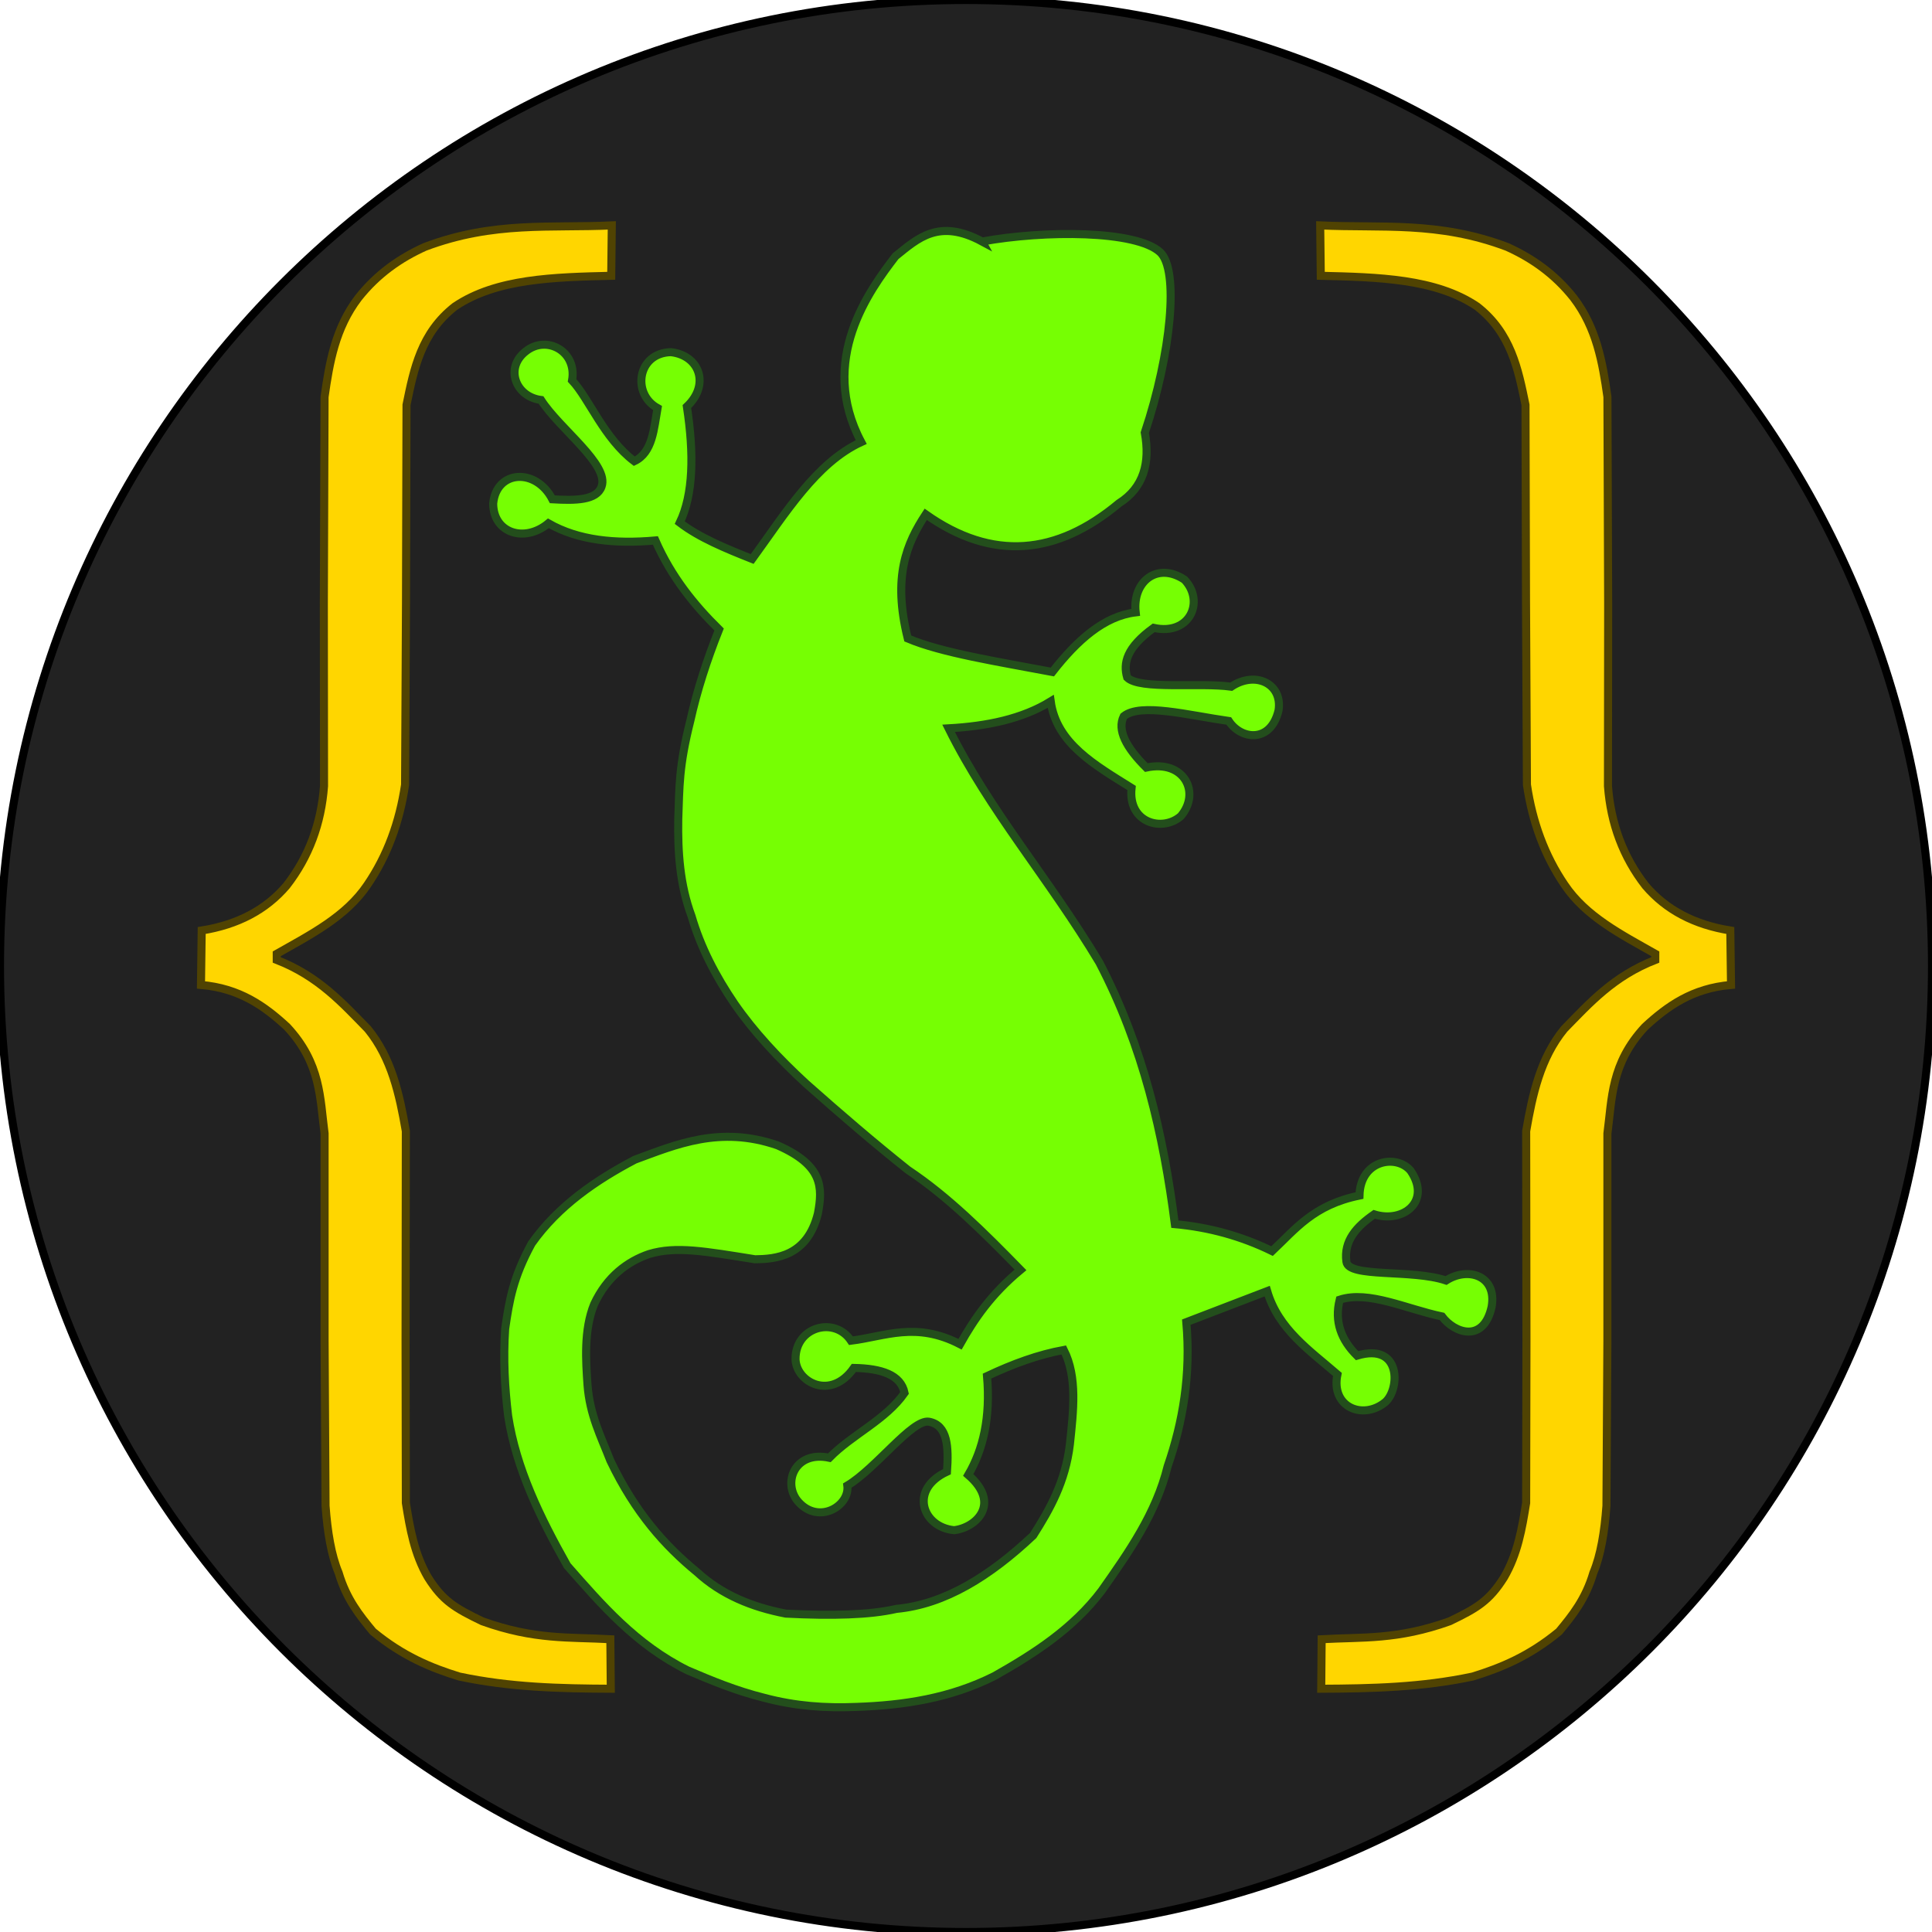
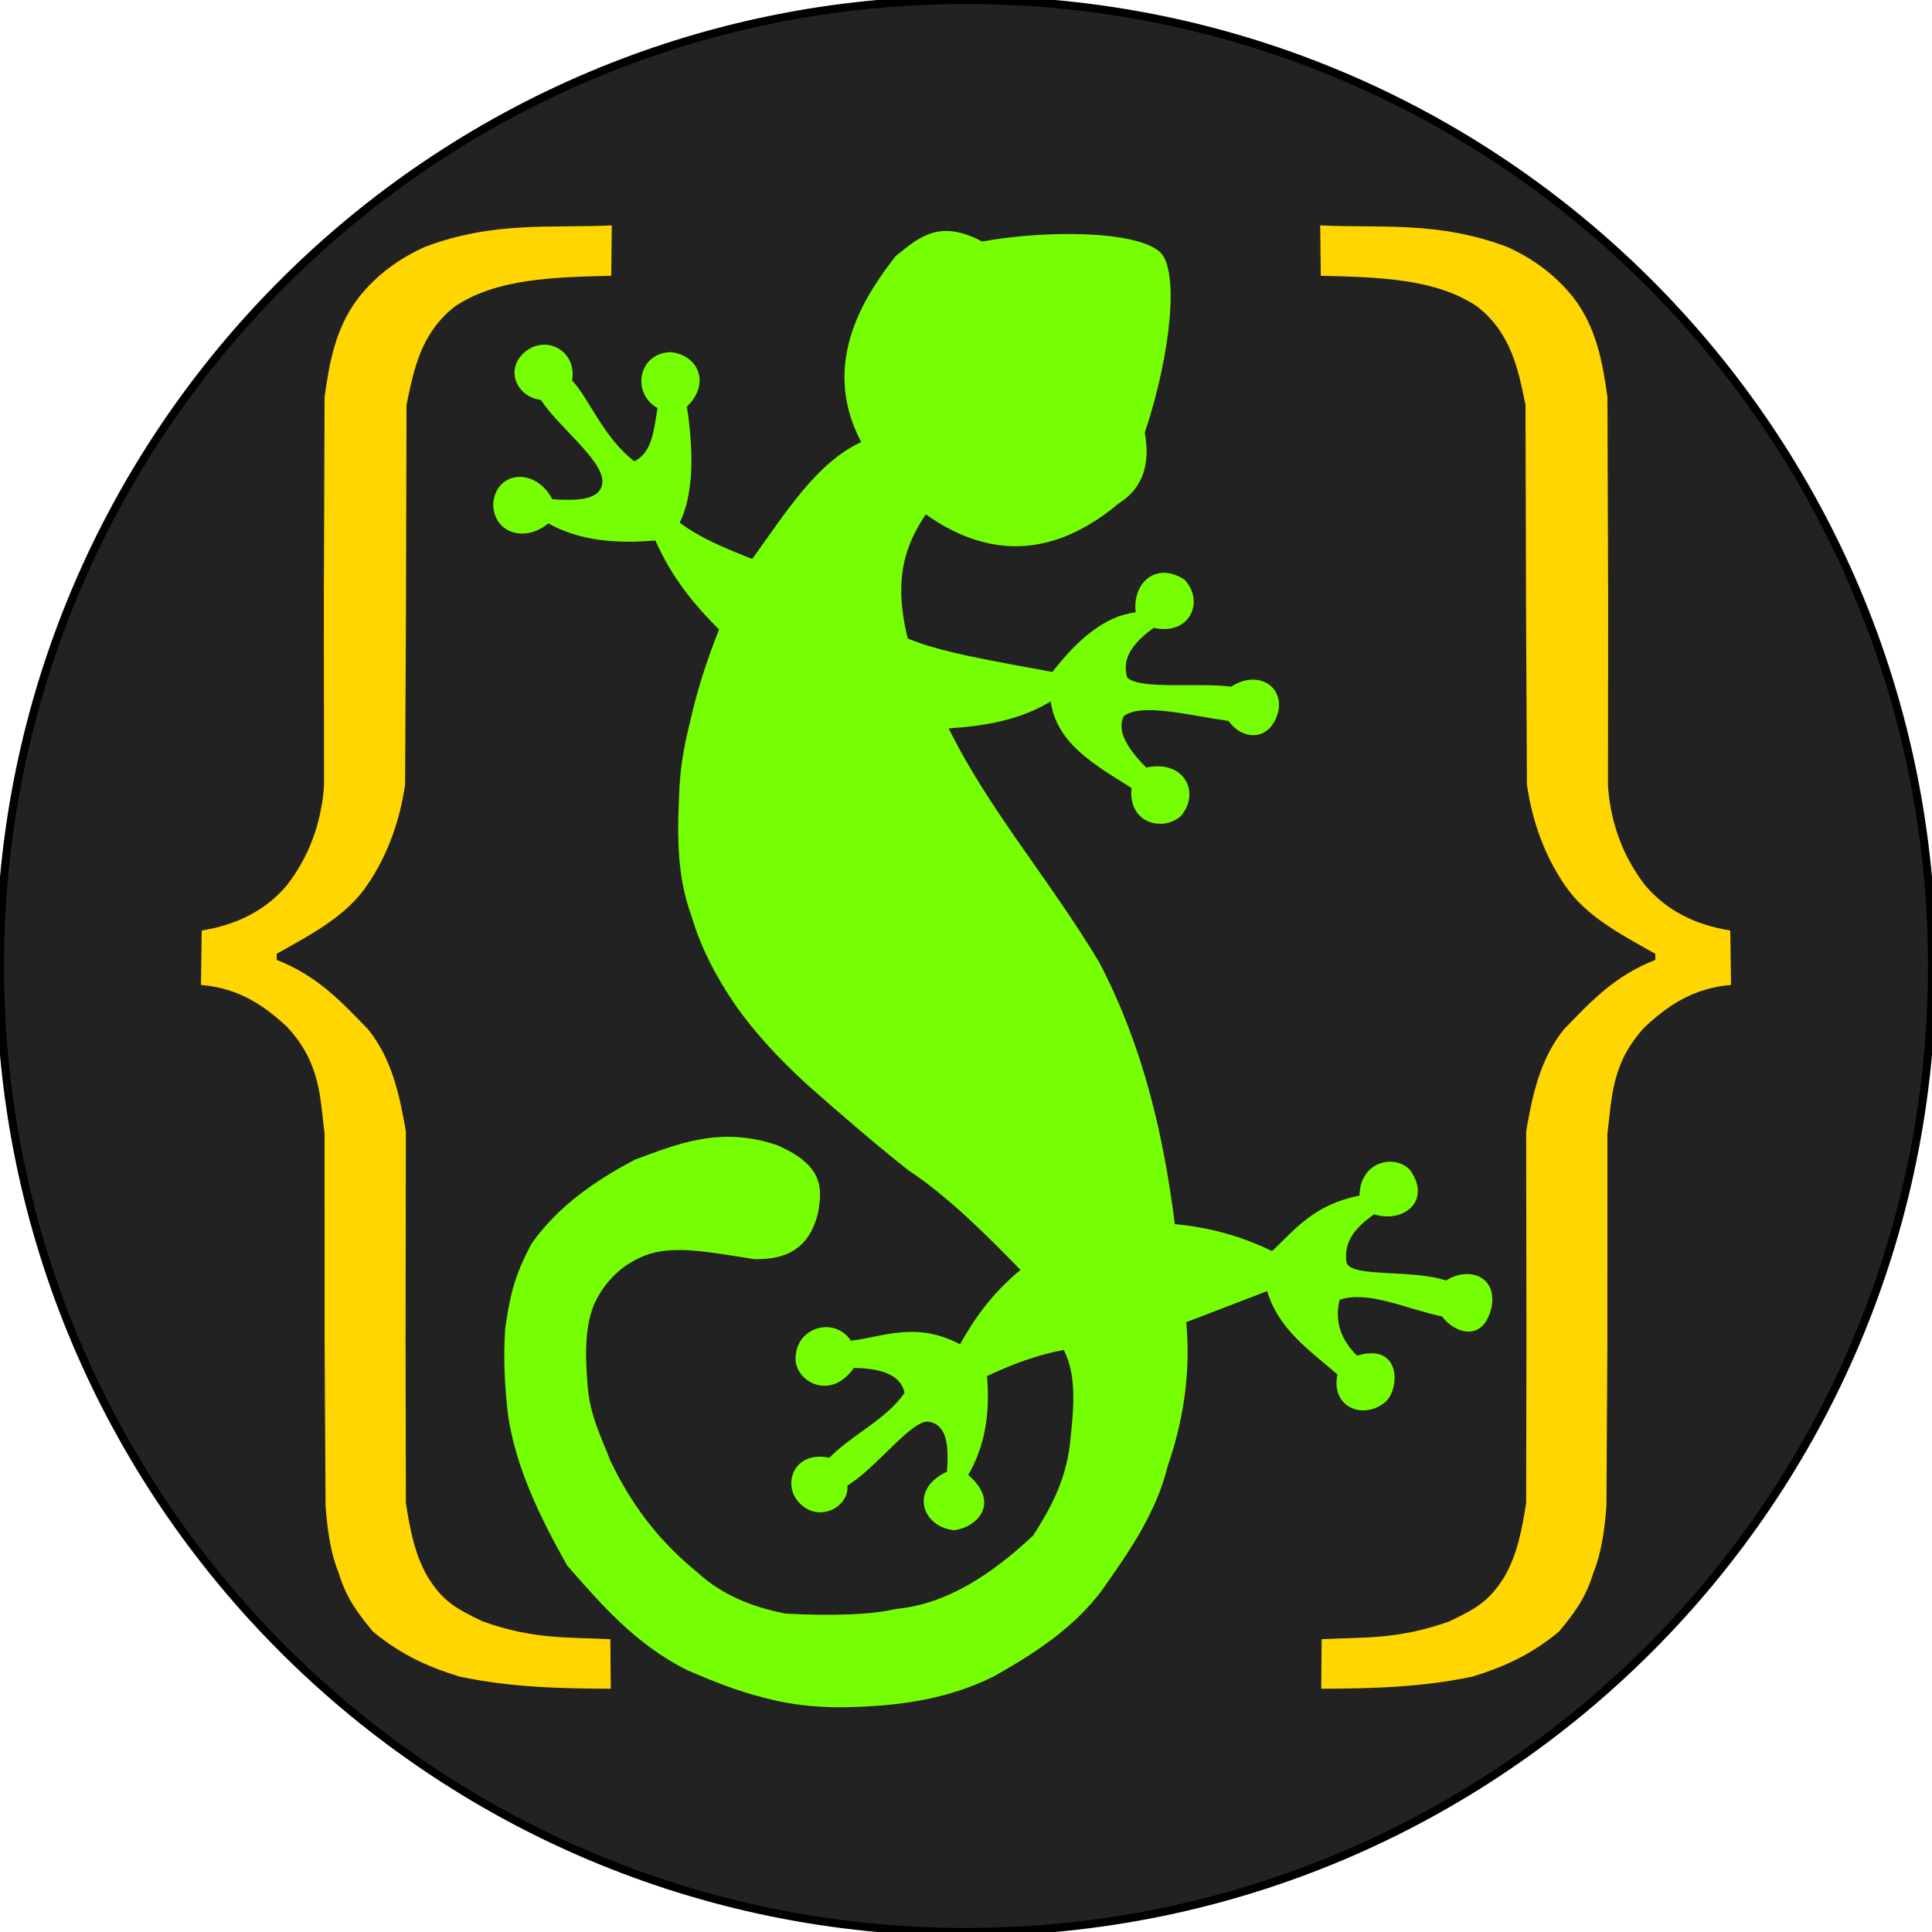
<svg xmlns="http://www.w3.org/2000/svg" viewBox="0 0 120 120">
  <g>
    <circle cx="60" cy="60" r="60" fill="#222" stroke="black" stroke-width="0.5px" />
-     <path fill="#76ff03" stroke="#234e1c" stroke-width="0.5px" d="m 61,15 c 3.879,-0.705 9.559,-0.702 11.053,0.661 1.196,1.091 0.69,6.308 -0.948,11.21 0.339,1.857 -0.054,3.411 -1.607,4.39 -3.868,3.232 -7.861,3.608 -11.999,0.685 -1.176,1.792 -2.076,3.851 -1.116,7.712 2.103,0.891 5.59,1.438 8.98,2.08 1.551,-1.987 3.219,-3.468 5.175,-3.704 -0.216,-1.904 1.338,-3.158 3.034,-2.029 1.27,1.34 0.342,3.493 -1.917,2.993 -1.69,1.222 -1.902,2.192 -1.644,3.082 0.785,0.782 4.492,0.297 6.464,0.571 1.502,-1.003 3.201,-0.184 2.937,1.478 -0.489,2.035 -2.323,1.823 -3.09,0.653 -2.477,-0.352 -5.476,-1.146 -6.526,-0.294 -0.423,0.858 0.153,1.945 1.402,3.186 2.357,-0.507 3.393,1.555 2.144,3.02 -1.148,0.997 -3.296,0.423 -3.058,-1.752 -2.264,-1.419 -4.659,-2.754 -5.023,-5.378 -1.769,1.089 -3.953,1.54 -6.342,1.674 2.555,5.151 6.216,9.297 9.359,14.537 2.731,5.226 3.984,10.697 4.695,16.259 2.113,0.189 4.127,0.741 6.038,1.674 1.441,-1.351 2.571,-2.871 5.429,-3.45 0.05,-2.225 2.299,-2.582 3.171,-1.547 1.31,1.903 -0.456,3.28 -2.258,2.714 -1.099,0.76 -1.903,1.645 -1.725,2.943 0.127,1.015 4.054,0.447 6.19,1.167 1.357,-0.874 3.177,-0.312 2.829,1.636 -0.505,2.274 -2.323,1.624 -3.082,0.596 -2.205,-0.461 -4.559,-1.628 -6.355,-1.04 -0.343,1.375 0.103,2.506 1.078,3.475 2.774,-0.833 2.66,2.083 1.763,2.879 -1.373,1.144 -3.406,0.334 -2.981,-1.712 -1.727,-1.495 -3.668,-2.81 -4.363,-5.175 l -5.023,1.928 c 0.288,3.243 -0.206,6.186 -1.16,8.952 -0.714,2.92 -2.408,5.326 -4.102,7.732 -1.777,2.351 -4.164,3.887 -6.649,5.293 -2.752,1.385 -5.644,1.82 -8.586,1.92 -1.909,0.079 -3.752,-0.045 -5.709,-0.562 -1.78,-0.445 -3.284,-1.074 -4.776,-1.71 -3.215,-1.602 -5.328,-4.065 -7.472,-6.505 -1.682,-2.991 -3.17,-6.028 -3.669,-9.303 -0.208,-1.739 -0.31,-3.523 -0.184,-5.405 0.26,-1.778 0.486,-3.164 1.645,-5.297 1.662,-2.354 4.025,-3.95 6.412,-5.207 2.53,-0.929 5.268,-2.13 8.858,-0.892 2.827,1.24 2.812,2.616 2.51,4.233 -0.666,2.696 -2.665,2.829 -3.905,2.845 -3.093,-0.494 -4.911,-0.831 -6.576,-0.327 -1.349,0.457 -2.627,1.414 -3.419,3.117 -0.656,1.604 -0.509,3.57 -0.411,5.003 0.139,1.885 0.838,3.218 1.419,4.716 1.548,3.239 3.408,5.301 5.385,6.922 1.524,1.405 3.411,2.174 5.508,2.577 2.87,0.147 5.244,0.085 6.871,-0.293 3.018,-0.282 5.817,-2.036 8.501,-4.562 1.034,-1.627 1.997,-3.32 2.277,-5.653 0.223,-2.093 0.471,-4.195 -0.377,-5.868 -1.564,0.283 -3.157,0.862 -4.769,1.624 0.223,2.581 -0.243,4.561 -1.167,6.139 2.041,1.76 0.522,3.268 -0.875,3.432 -1.977,-0.186 -2.822,-2.538 -0.444,-3.635 0.107,-1.533 0.046,-2.891 -1.122,-3.103 -1.04,-0.177 -3.275,2.894 -5.068,3.965 0.162,1.252 -1.754,2.439 -3.034,1.021 -1.021,-1.145 -0.256,-3.211 1.917,-2.746 1.415,-1.449 3.503,-2.349 4.671,-4.028 -0.227,-1.128 -1.443,-1.522 -3.149,-1.553 -1.437,2.06 -3.579,0.88 -3.623,-0.54 -0.021,-2.018 2.43,-2.683 3.444,-1.15 2.133,-0.266 4.02,-1.203 6.775,0.218 0.877,-1.558 1.93,-3.107 3.754,-4.617 -2.248,-2.303 -4.511,-4.563 -6.993,-6.208 -2.104,-1.674 -4.208,-3.483 -6.311,-5.347 -1.725,-1.588 -3.251,-3.229 -4.451,-4.96 -1.18,-1.731 -2.118,-3.537 -2.677,-5.46 -0.726,-1.95 -0.859,-3.974 -0.825,-6.018 0.075,-2.036 0.033,-3.264 0.748,-6.107 0.42,-1.892 1.034,-3.784 1.788,-5.676 -1.562,-1.54 -2.967,-3.276 -3.957,-5.53 -2.492,0.22 -4.774,0.003 -6.646,-1.065 -1.496,1.239 -3.426,0.588 -3.428,-1.23 0.197,-2.079 2.656,-2.232 3.675,-0.262 1.432,0.082 2.754,0.072 3.056,-0.788 0.498,-1.367 -2.612,-3.586 -3.76,-5.38 -1.597,-0.209 -2.264,-2.012 -0.937,-3.03 1.3,-1.028 3.185,0.019 2.865,1.813 1.068,1.147 1.977,3.588 3.865,5.021 1.146,-0.538 1.216,-2.03 1.444,-3.302 -1.617,-0.894 -1.242,-3.426 0.831,-3.473 1.773,0.203 2.441,2.014 0.992,3.38 0.449,2.956 0.4,5.45 -0.442,7.211 1.225,0.935 2.851,1.602 4.498,2.256 2.062,-2.835 3.979,-5.979 6.772,-7.263 -2.695,-5.077 0.506,-9.427 2.131,-11.542 1.38,-1.109 2.685,-2.364 5.378,-0.913 z" />
-     <path fill="#ffd600" stroke="#504302" stroke-width="0.5px" d="m 82,14 c 3.777,0.18 7.331,-0.279 11.606,1.334 1.529,0.691 2.941,1.662 4.132,3.162 1.432,1.88 1.799,4.01 2.103,6.156 l 0.045,12.869 -0.012,11.304 c 0.173,2.33 0.938,4.396 2.328,6.185 1.281,1.506 3.042,2.43 5.27,2.785 l 0.045,3.381 c -2.39,0.202 -3.95,1.313 -5.346,2.604 -2.116,2.274 -2.042,4.439 -2.332,6.622 l -5.3e-4,12.885 -0.059,10.244 c -0.119,1.63 -0.357,3.07 -0.814,4.159 -0.482,1.634 -1.303,2.65 -2.133,3.652 -1.866,1.541 -3.622,2.252 -5.355,2.789 -3.18,0.678 -6.3,0.746 -9.414,0.76 l 0.027,-3.076 c 2.544,-0.143 4.697,0.053 7.949,-1.114 1.706,-0.821 2.456,-1.265 3.379,-2.726 0.85,-1.456 1.12,-3.04 1.374,-4.628 l 0.018,-10.091 -0.017,-13 c 0.395,-2.283 0.882,-4.526 2.359,-6.339 1.578,-1.613 3.064,-3.282 5.66,-4.294 v -0.381 c -2.111,-1.196 -4.307,-2.308 -5.635,-4.287 -1.224,-1.798 -1.993,-3.876 -2.337,-6.215 l -0.057,-11.365 -0.032,-12.228 c -0.457,-2.235 -0.903,-4.473 -3.009,-6.114 -2.574,-1.736 -6.142,-1.817 -9.706,-1.903 z" />
-     <path fill="#ffd600" stroke="#504302" stroke-width="0.5px" d="m 38,14 c -3.777,0.18 -7.331,-0.279 -11.606,1.334 -1.529,0.691 -2.941,1.662 -4.132,3.162 -1.432,1.88 -1.799,4.01 -2.103,6.156 l -0.045,12.869 0.012,11.304 c -0.173,2.33 -0.938,4.396 -2.328,6.185 -1.281,1.506 -3.042,2.43 -5.27,2.785 l -0.045,3.381 c 2.39,0.202 3.95,1.313 5.346,2.604 2.116,2.274 2.042,4.439 2.332,6.622 l 5.3e-4,12.885 0.059,10.244 c 0.119,1.63 0.357,3.07 0.814,4.159 0.482,1.634 1.303,2.65 2.133,3.652 1.866,1.541 3.622,2.252 5.355,2.789 3.18,0.678 6.3,0.746 9.414,0.76 l -0.027,-3.076 c -2.544,-0.143 -4.697,0.053 -7.949,-1.114 -1.706,-0.821 -2.456,-1.265 -3.378,-2.726 -0.85,-1.456 -1.12,-3.04 -1.374,-4.628 l -0.018,-10.091 0.017,-13 c -0.395,-2.283 -0.882,-4.526 -2.359,-6.339 -1.578,-1.613 -3.064,-3.282 -5.66,-4.294 v -0.381 c 2.111,-1.196 4.307,-2.308 5.635,-4.287 1.224,-1.798 1.993,-3.876 2.337,-6.215 l 0.057,-11.365 0.032,-12.228 c 0.457,-2.235 0.903,-4.473 3.009,-6.114 2.574,-1.736 6.142,-1.817 9.706,-1.903 z" />
+     <path fill="#76ff03" stroke="#234e1c" stroke-width="0px" d="m 61,15 c 3.879,-0.705 9.559,-0.702 11.053,0.661 1.196,1.091 0.69,6.308 -0.948,11.21 0.339,1.857 -0.054,3.411 -1.607,4.39 -3.868,3.232 -7.861,3.608 -11.999,0.685 -1.176,1.792 -2.076,3.851 -1.116,7.712 2.103,0.891 5.59,1.438 8.98,2.08 1.551,-1.987 3.219,-3.468 5.175,-3.704 -0.216,-1.904 1.338,-3.158 3.034,-2.029 1.27,1.34 0.342,3.493 -1.917,2.993 -1.69,1.222 -1.902,2.192 -1.644,3.082 0.785,0.782 4.492,0.297 6.464,0.571 1.502,-1.003 3.201,-0.184 2.937,1.478 -0.489,2.035 -2.323,1.823 -3.09,0.653 -2.477,-0.352 -5.476,-1.146 -6.526,-0.294 -0.423,0.858 0.153,1.945 1.402,3.186 2.357,-0.507 3.393,1.555 2.144,3.02 -1.148,0.997 -3.296,0.423 -3.058,-1.752 -2.264,-1.419 -4.659,-2.754 -5.023,-5.378 -1.769,1.089 -3.953,1.54 -6.342,1.674 2.555,5.151 6.216,9.297 9.359,14.537 2.731,5.226 3.984,10.697 4.695,16.259 2.113,0.189 4.127,0.741 6.038,1.674 1.441,-1.351 2.571,-2.871 5.429,-3.45 0.05,-2.225 2.299,-2.582 3.171,-1.547 1.31,1.903 -0.456,3.28 -2.258,2.714 -1.099,0.76 -1.903,1.645 -1.725,2.943 0.127,1.015 4.054,0.447 6.19,1.167 1.357,-0.874 3.177,-0.312 2.829,1.636 -0.505,2.274 -2.323,1.624 -3.082,0.596 -2.205,-0.461 -4.559,-1.628 -6.355,-1.04 -0.343,1.375 0.103,2.506 1.078,3.475 2.774,-0.833 2.66,2.083 1.763,2.879 -1.373,1.144 -3.406,0.334 -2.981,-1.712 -1.727,-1.495 -3.668,-2.81 -4.363,-5.175 l -5.023,1.928 c 0.288,3.243 -0.206,6.186 -1.16,8.952 -0.714,2.92 -2.408,5.326 -4.102,7.732 -1.777,2.351 -4.164,3.887 -6.649,5.293 -2.752,1.385 -5.644,1.82 -8.586,1.92 -1.909,0.079 -3.752,-0.045 -5.709,-0.562 -1.78,-0.445 -3.284,-1.074 -4.776,-1.71 -3.215,-1.602 -5.328,-4.065 -7.472,-6.505 -1.682,-2.991 -3.17,-6.028 -3.669,-9.303 -0.208,-1.739 -0.31,-3.523 -0.184,-5.405 0.26,-1.778 0.486,-3.164 1.645,-5.297 1.662,-2.354 4.025,-3.95 6.412,-5.207 2.53,-0.929 5.268,-2.13 8.858,-0.892 2.827,1.24 2.812,2.616 2.51,4.233 -0.666,2.696 -2.665,2.829 -3.905,2.845 -3.093,-0.494 -4.911,-0.831 -6.576,-0.327 -1.349,0.457 -2.627,1.414 -3.419,3.117 -0.656,1.604 -0.509,3.57 -0.411,5.003 0.139,1.885 0.838,3.218 1.419,4.716 1.548,3.239 3.408,5.301 5.385,6.922 1.524,1.405 3.411,2.174 5.508,2.577 2.87,0.147 5.244,0.085 6.871,-0.293 3.018,-0.282 5.817,-2.036 8.501,-4.562 1.034,-1.627 1.997,-3.32 2.277,-5.653 0.223,-2.093 0.471,-4.195 -0.377,-5.868 -1.564,0.283 -3.157,0.862 -4.769,1.624 0.223,2.581 -0.243,4.561 -1.167,6.139 2.041,1.76 0.522,3.268 -0.875,3.432 -1.977,-0.186 -2.822,-2.538 -0.444,-3.635 0.107,-1.533 0.046,-2.891 -1.122,-3.103 -1.04,-0.177 -3.275,2.894 -5.068,3.965 0.162,1.252 -1.754,2.439 -3.034,1.021 -1.021,-1.145 -0.256,-3.211 1.917,-2.746 1.415,-1.449 3.503,-2.349 4.671,-4.028 -0.227,-1.128 -1.443,-1.522 -3.149,-1.553 -1.437,2.06 -3.579,0.88 -3.623,-0.54 -0.021,-2.018 2.43,-2.683 3.444,-1.15 2.133,-0.266 4.02,-1.203 6.775,0.218 0.877,-1.558 1.93,-3.107 3.754,-4.617 -2.248,-2.303 -4.511,-4.563 -6.993,-6.208 -2.104,-1.674 -4.208,-3.483 -6.311,-5.347 -1.725,-1.588 -3.251,-3.229 -4.451,-4.96 -1.18,-1.731 -2.118,-3.537 -2.677,-5.46 -0.726,-1.95 -0.859,-3.974 -0.825,-6.018 0.075,-2.036 0.033,-3.264 0.748,-6.107 0.42,-1.892 1.034,-3.784 1.788,-5.676 -1.562,-1.54 -2.967,-3.276 -3.957,-5.53 -2.492,0.22 -4.774,0.003 -6.646,-1.065 -1.496,1.239 -3.426,0.588 -3.428,-1.23 0.197,-2.079 2.656,-2.232 3.675,-0.262 1.432,0.082 2.754,0.072 3.056,-0.788 0.498,-1.367 -2.612,-3.586 -3.76,-5.38 -1.597,-0.209 -2.264,-2.012 -0.937,-3.03 1.3,-1.028 3.185,0.019 2.865,1.813 1.068,1.147 1.977,3.588 3.865,5.021 1.146,-0.538 1.216,-2.03 1.444,-3.302 -1.617,-0.894 -1.242,-3.426 0.831,-3.473 1.773,0.203 2.441,2.014 0.992,3.38 0.449,2.956 0.4,5.45 -0.442,7.211 1.225,0.935 2.851,1.602 4.498,2.256 2.062,-2.835 3.979,-5.979 6.772,-7.263 -2.695,-5.077 0.506,-9.427 2.131,-11.542 1.38,-1.109 2.685,-2.364 5.378,-0.913 z" />
+     <path fill="#ffd600" stroke="#504302" stroke-width="0px" d="m 82,14 c 3.777,0.18 7.331,-0.279 11.606,1.334 1.529,0.691 2.941,1.662 4.132,3.162 1.432,1.88 1.799,4.01 2.103,6.156 l 0.045,12.869 -0.012,11.304 c 0.173,2.33 0.938,4.396 2.328,6.185 1.281,1.506 3.042,2.43 5.27,2.785 l 0.045,3.381 c -2.39,0.202 -3.95,1.313 -5.346,2.604 -2.116,2.274 -2.042,4.439 -2.332,6.622 l -5.3e-4,12.885 -0.059,10.244 c -0.119,1.63 -0.357,3.07 -0.814,4.159 -0.482,1.634 -1.303,2.65 -2.133,3.652 -1.866,1.541 -3.622,2.252 -5.355,2.789 -3.18,0.678 -6.3,0.746 -9.414,0.76 l 0.027,-3.076 c 2.544,-0.143 4.697,0.053 7.949,-1.114 1.706,-0.821 2.456,-1.265 3.379,-2.726 0.85,-1.456 1.12,-3.04 1.374,-4.628 l 0.018,-10.091 -0.017,-13 c 0.395,-2.283 0.882,-4.526 2.359,-6.339 1.578,-1.613 3.064,-3.282 5.66,-4.294 v -0.381 c -2.111,-1.196 -4.307,-2.308 -5.635,-4.287 -1.224,-1.798 -1.993,-3.876 -2.337,-6.215 l -0.057,-11.365 -0.032,-12.228 c -0.457,-2.235 -0.903,-4.473 -3.009,-6.114 -2.574,-1.736 -6.142,-1.817 -9.706,-1.903 z" />
+     <path fill="#ffd600" stroke="#504302" stroke-width="0px" d="m 38,14 c -3.777,0.18 -7.331,-0.279 -11.606,1.334 -1.529,0.691 -2.941,1.662 -4.132,3.162 -1.432,1.88 -1.799,4.01 -2.103,6.156 l -0.045,12.869 0.012,11.304 c -0.173,2.33 -0.938,4.396 -2.328,6.185 -1.281,1.506 -3.042,2.43 -5.27,2.785 l -0.045,3.381 c 2.39,0.202 3.95,1.313 5.346,2.604 2.116,2.274 2.042,4.439 2.332,6.622 l 5.3e-4,12.885 0.059,10.244 c 0.119,1.63 0.357,3.07 0.814,4.159 0.482,1.634 1.303,2.65 2.133,3.652 1.866,1.541 3.622,2.252 5.355,2.789 3.18,0.678 6.3,0.746 9.414,0.76 l -0.027,-3.076 c -2.544,-0.143 -4.697,0.053 -7.949,-1.114 -1.706,-0.821 -2.456,-1.265 -3.378,-2.726 -0.85,-1.456 -1.12,-3.04 -1.374,-4.628 l -0.018,-10.091 0.017,-13 c -0.395,-2.283 -0.882,-4.526 -2.359,-6.339 -1.578,-1.613 -3.064,-3.282 -5.66,-4.294 v -0.381 c 2.111,-1.196 4.307,-2.308 5.635,-4.287 1.224,-1.798 1.993,-3.876 2.337,-6.215 l 0.057,-11.365 0.032,-12.228 c 0.457,-2.235 0.903,-4.473 3.009,-6.114 2.574,-1.736 6.142,-1.817 9.706,-1.903 z" />
  </g>
</svg>
